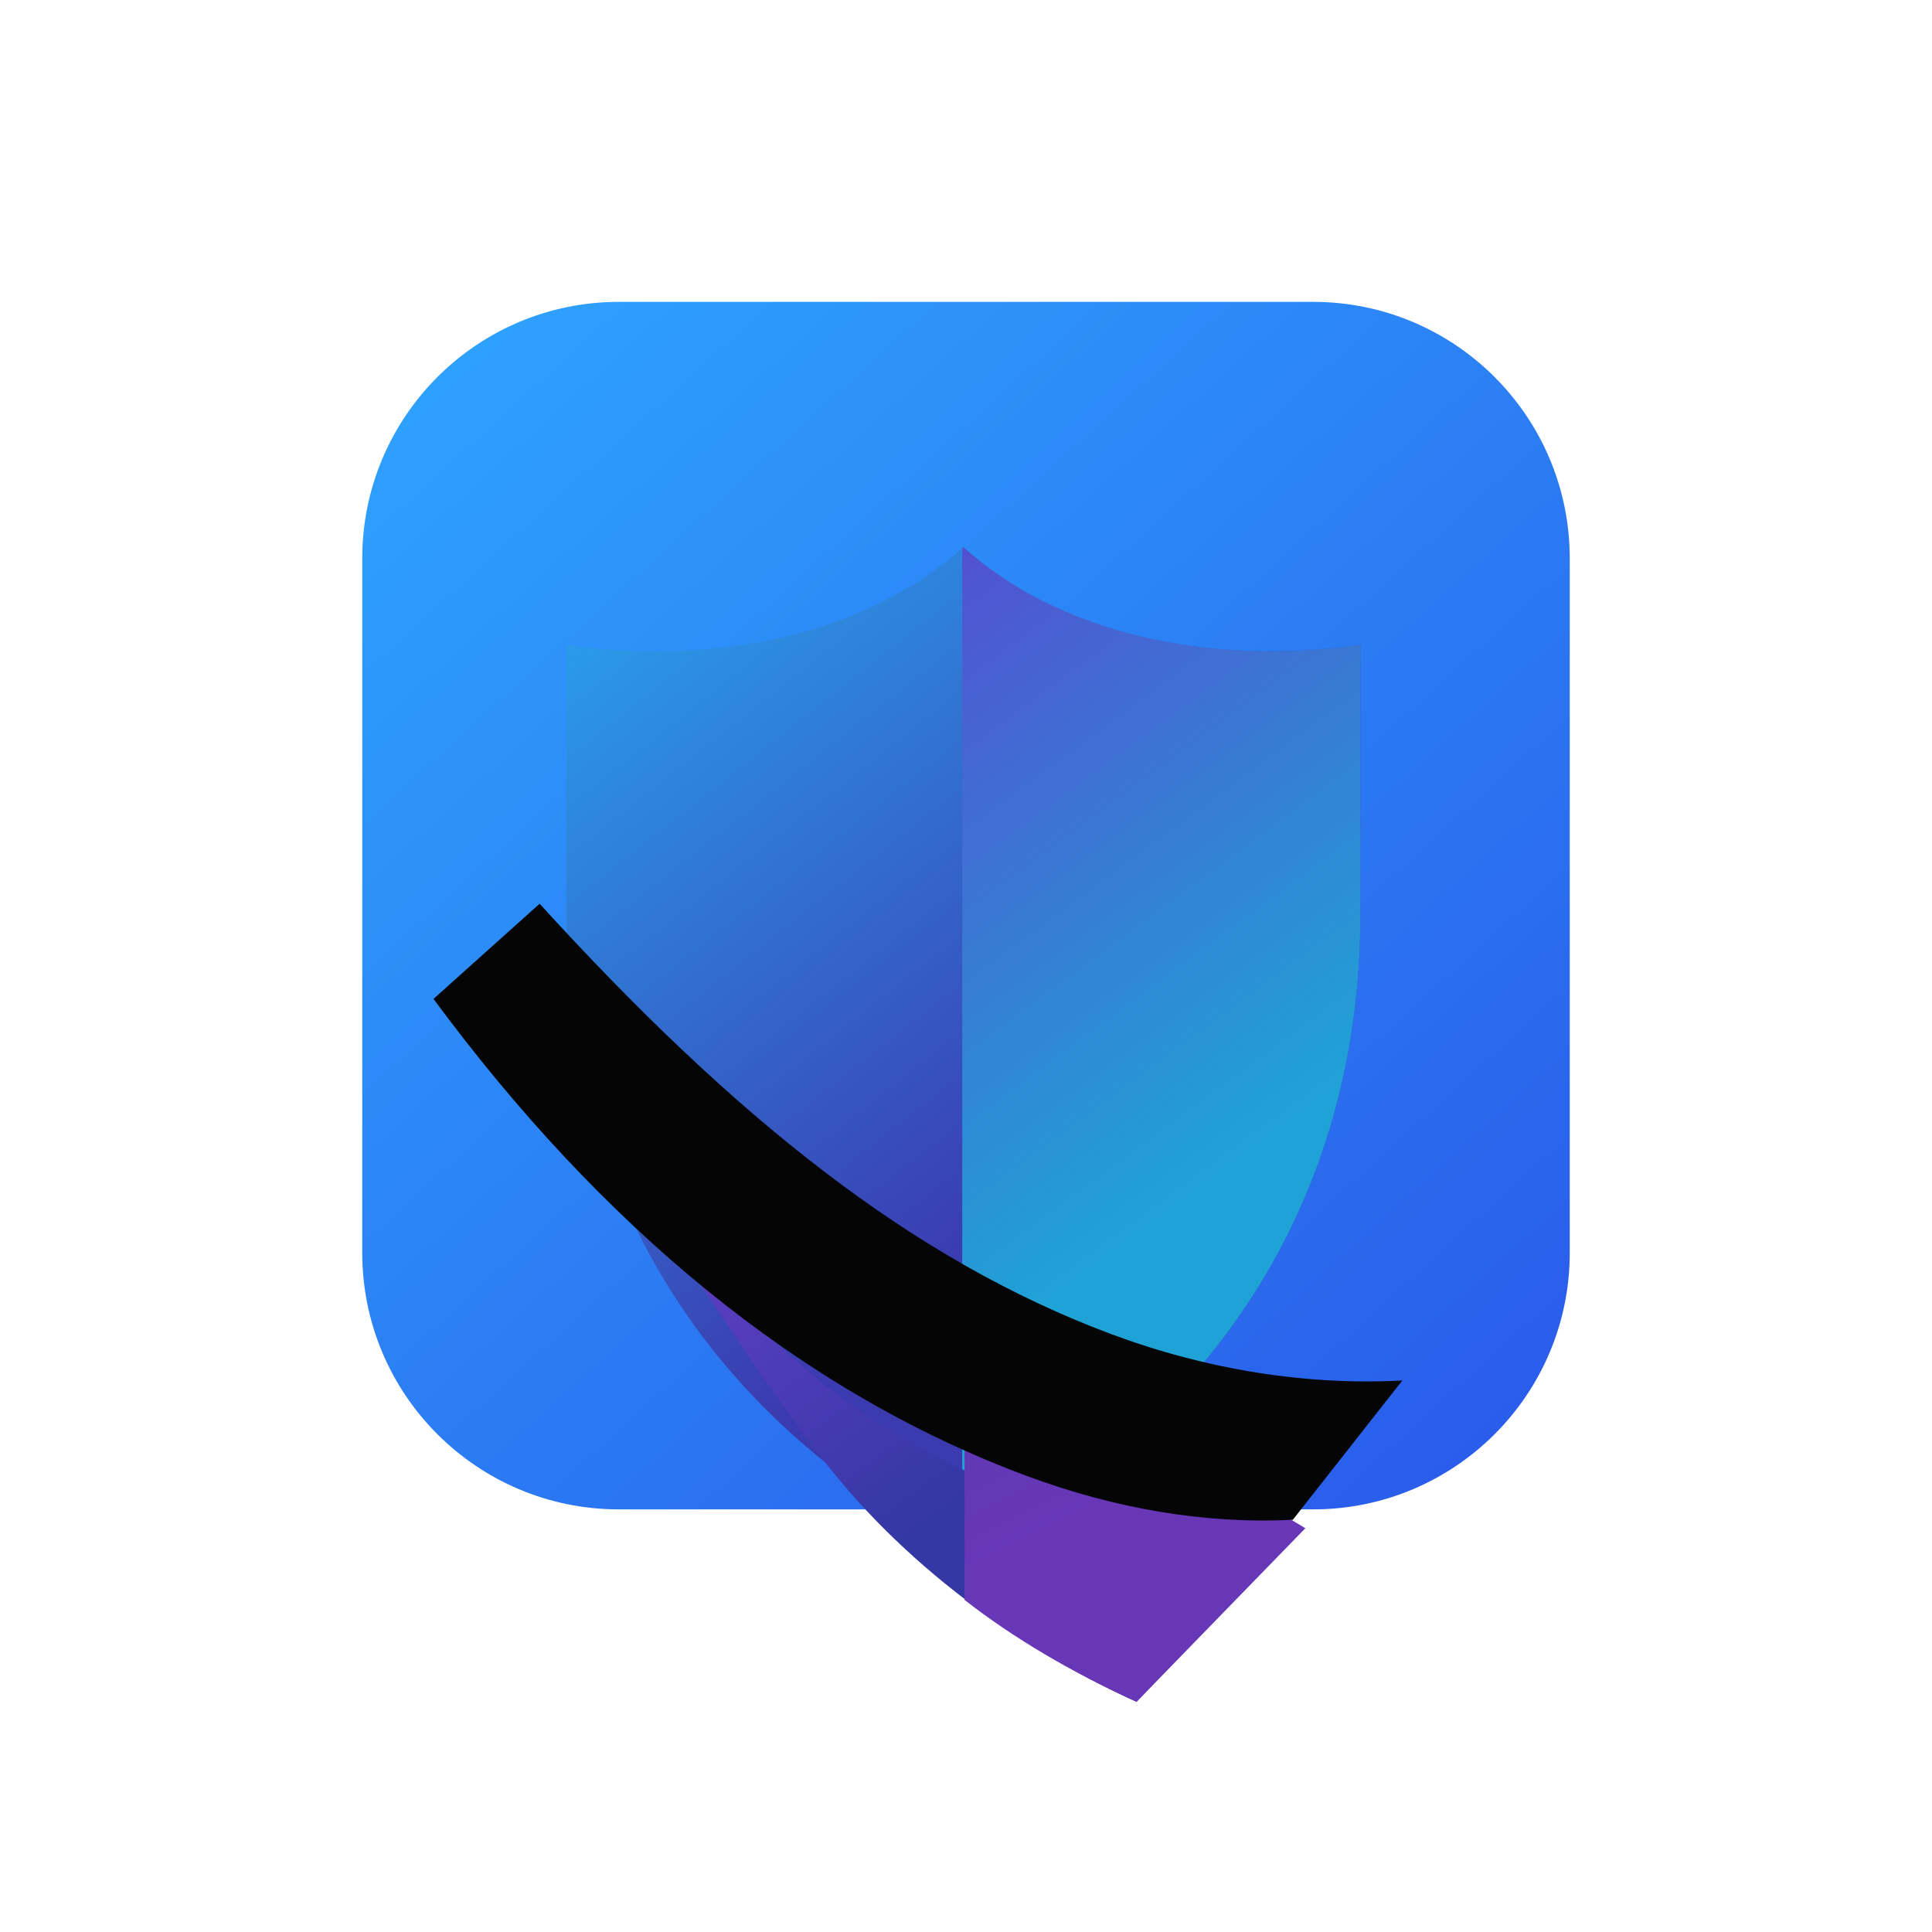
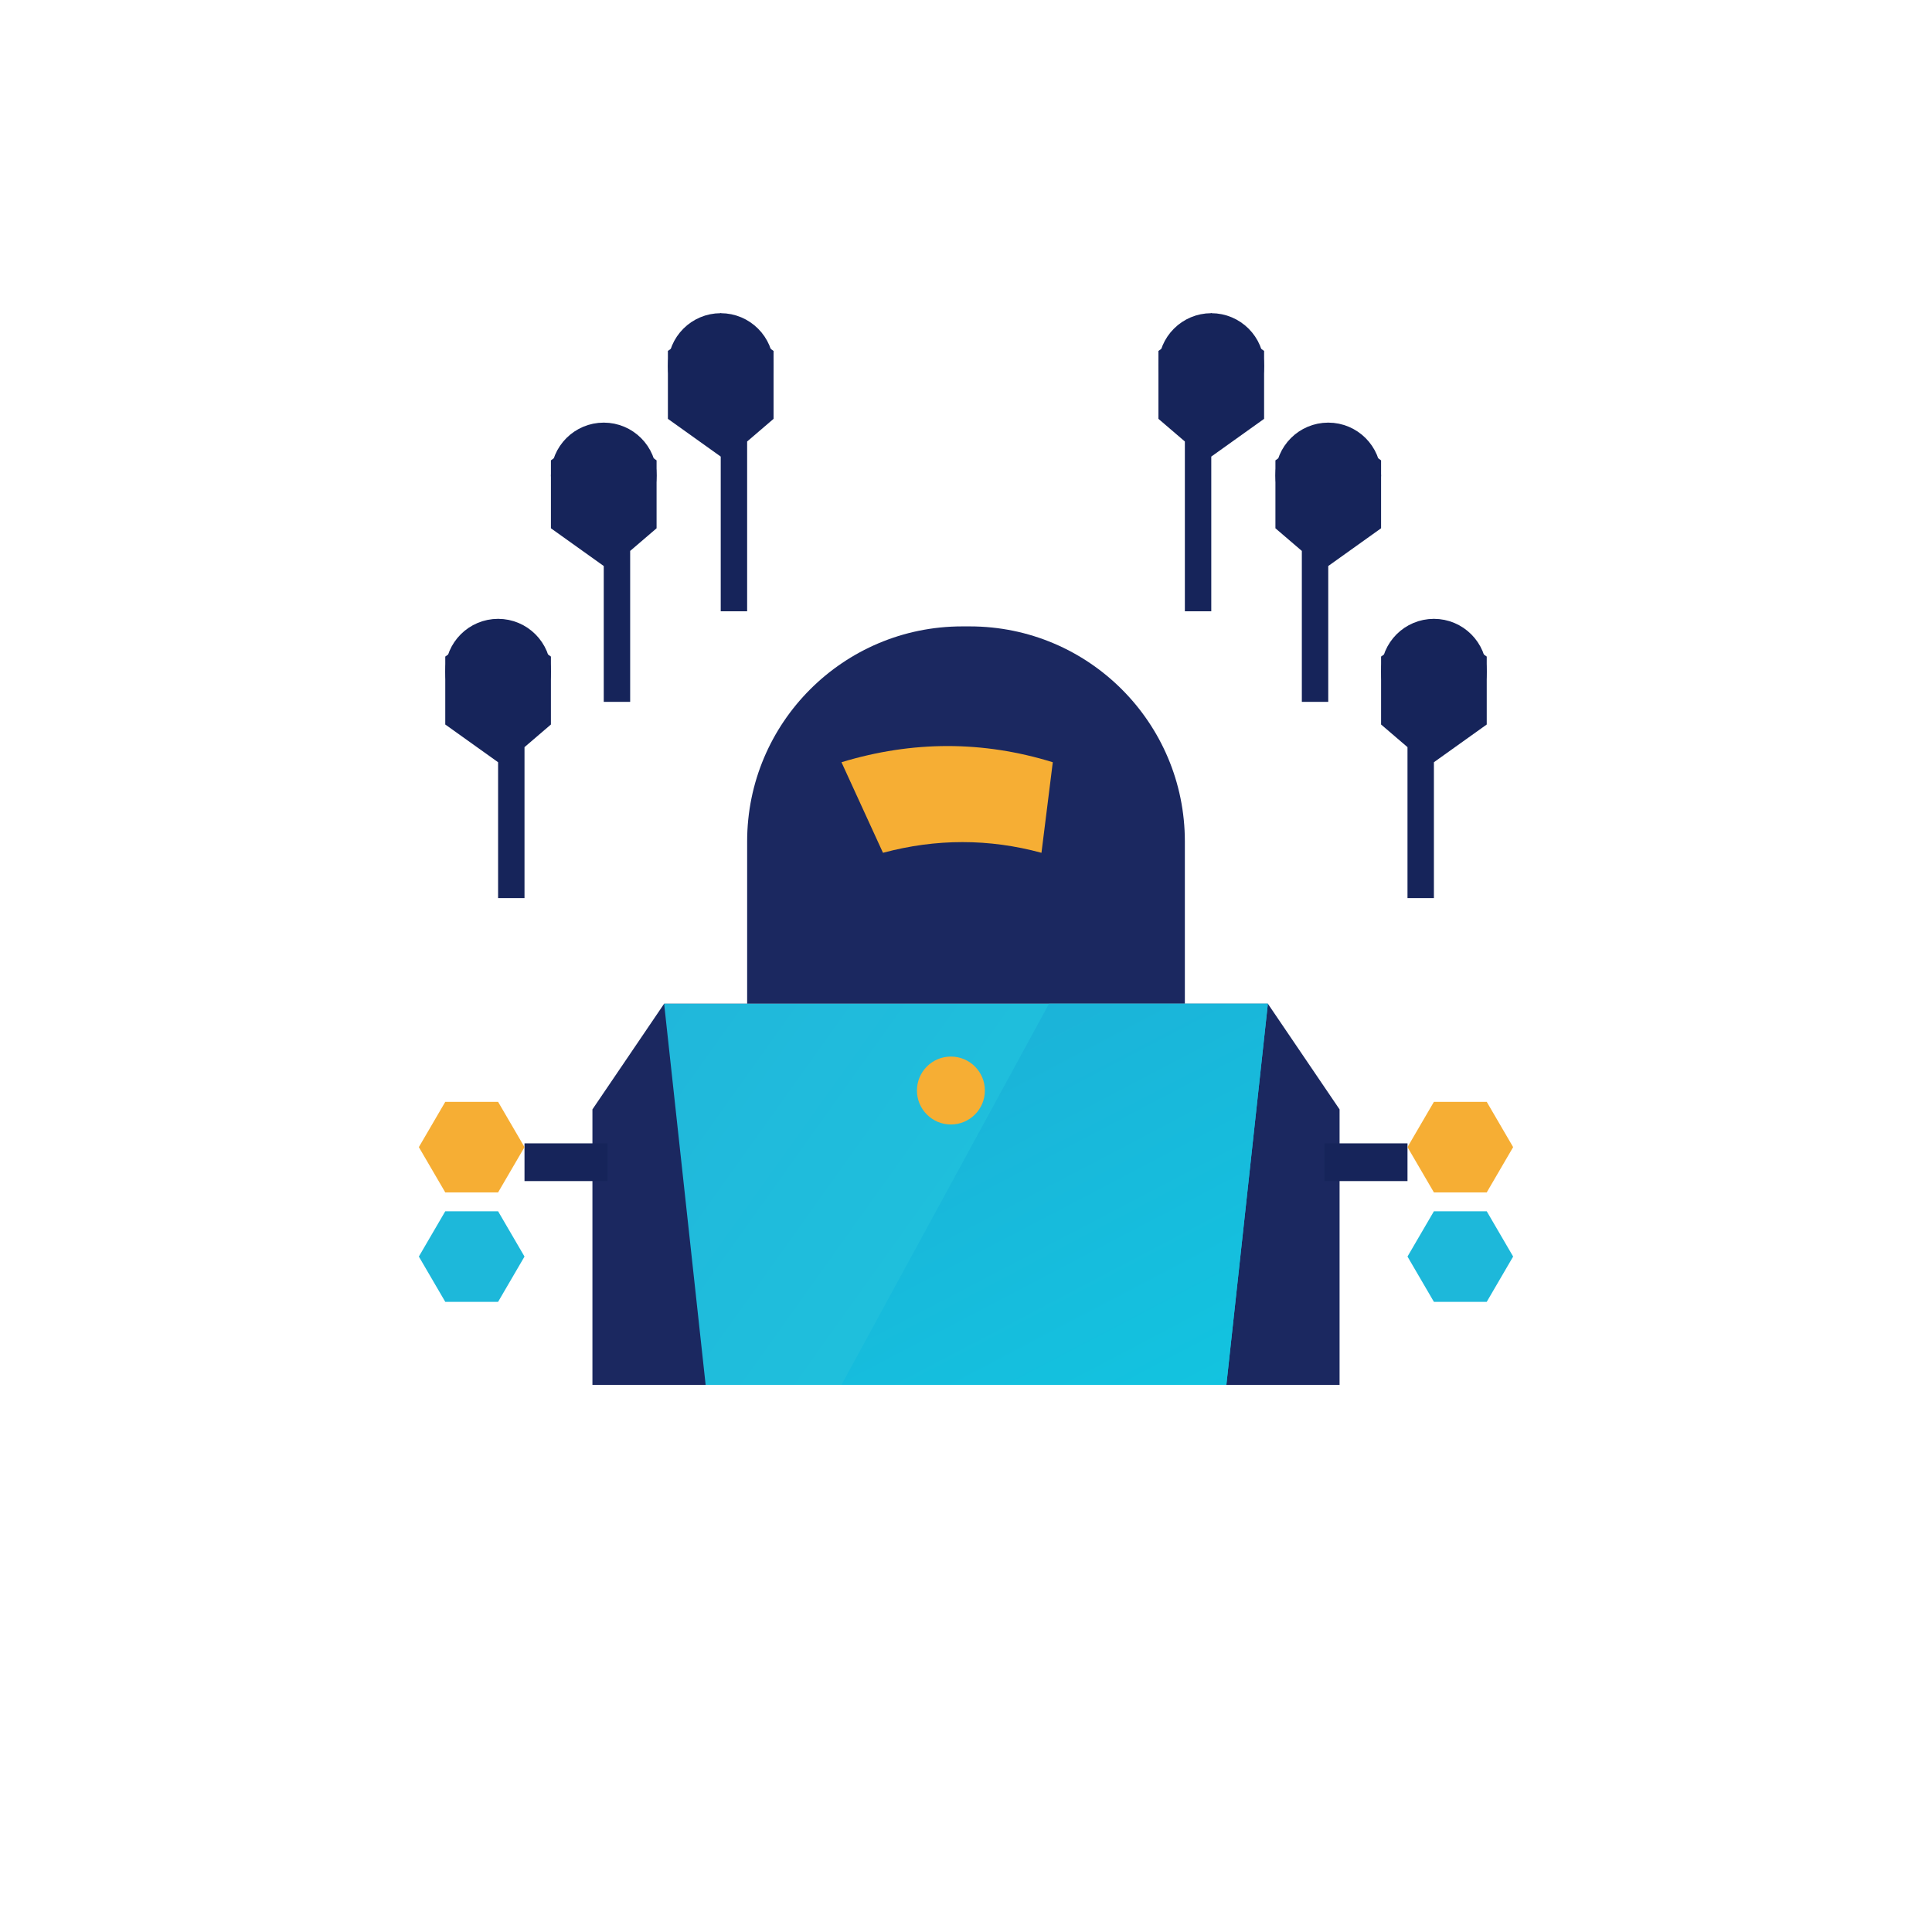
<svg xmlns="http://www.w3.org/2000/svg" width="512" height="512" viewBox="0 0 512 512" fill="none">
  <defs>
-     <linearGradient id="bg" x1="96" y1="80" x2="416" y2="432" gradientUnits="userSpaceOnUse">
-       <stop stop-color="#2EA5FF" />
-       <stop offset="1" stop-color="#2954E8" />
+     <linearGradient id="bodyGrad" x1="176" y1="266" x2="336" y2="380" gradientUnits="userSpaceOnUse">
+       <stop stop-color="#20B7DB" />
+       <stop offset="1" stop-color="#1EC8DE" />
    </linearGradient>
-     <linearGradient id="shieldLeft" x1="162" y1="160" x2="284" y2="314" gradientUnits="userSpaceOnUse">
-       <stop stop-color="#2A9BEA" />
-       <stop offset="1" stop-color="#3B3AAE" />
+     <linearGradient id="bodyShade" x1="256" y1="252" x2="320" y2="374" gradientUnits="userSpaceOnUse">
+       <stop stop-color="#1DB0D7" />
+       <stop offset="1" stop-color="#12C4E0" />
    </linearGradient>
-     <linearGradient id="shieldRight" x1="255" y1="144" x2="360" y2="286" gradientUnits="userSpaceOnUse">
-       <stop stop-color="#5251D1" />
-       <stop offset="1" stop-color="#1FA3D7" />
-     </linearGradient>
-     <linearGradient id="lowerLeft" x1="170" y1="258" x2="266" y2="388" gradientUnits="userSpaceOnUse">
-       <stop stop-color="#7C42D7" />
-       <stop offset="1" stop-color="#3438A5" />
-     </linearGradient>
-     <linearGradient id="lowerRight" x1="257" y1="260" x2="322" y2="390" gradientUnits="userSpaceOnUse">
-       <stop stop-color="#4D3BB0" />
-       <stop offset="1" stop-color="#6837B8" />
-     </linearGradient>
-     <clipPath id="topShieldClip">
-       <path d="M255.31 145C229.91 167.96 190.19 176.6 150.08 170.91V241.82C150.08 324.67 196.21 381.17 255.31 410.97C314.41 381.17 360.54 324.67 360.54 241.82V170.91C320.43 176.6 280.71 167.96 255.31 145Z" />
-     </clipPath>
  </defs>
-   <rect x="96" y="80" width="320" height="320" rx="68" fill="url(#bg)" />
-   <g clip-path="url(#topShieldClip)">
-     <path d="M255.31 145C229.91 167.96 190.19 176.6 150.08 170.91V241.82C150.08 324.67 196.21 381.17 255.31 410.97C314.41 381.17 360.54 324.67 360.54 241.82V170.91C320.43 176.6 280.71 167.96 255.31 145Z" fill="url(#shieldLeft)" />
-     <rect x="255" y="136" width="128" height="280" fill="url(#shieldRight)" />
-   </g>
-   <path d="M151.83 300.47L201.49 351.59C238.84 390.03 291.18 409.4 344.63 404.9L301.2 451C273.88 438.62 241.95 417.54 218.31 387.07C188.64 348.82 167.41 306.58 151.83 300.47Z" fill="url(#lowerLeft)" />
-   <path d="M255.62 350.55L345.93 405L301.2 451C283.87 443.15 268.31 433.91 255.62 423.99V350.55Z" fill="url(#lowerRight)" />
-   <path d="M143 239.5C194.49 295.98 241.52 333.83 294.66 353.62C319.73 362.95 346.12 367.19 371.63 365.85L342.62 402.75C319.28 403.95 295.33 399.78 272.02 391.11C211.45 368.56 159.08 324.55 114.88 264.72L143 239.5Z" fill="#050505" />
+   <path d="M191 162V121L177 111V93L191 83L205 93V111L198 117V162H191Z" fill="#16245A" />
+   <path d="M160 186V150L146 140V122L160 112L174 122V140L167 146V186H160Z" fill="#16245A" />
+   <path d="M132 238V202L118 192V174L132 164L146 174V192L139 198V238H132Z" fill="#16245A" />
+   <path d="M321 162V121L335 111V93L321 83L307 93V111L314 117V162H321Z" fill="#16245A" />
+   <path d="M352 186V150L366 140V122L352 112L338 122V140L345 146V186H352Z" fill="#16245A" />
+   <path d="M380 238V202L394 192V174L380 164L366 174V192L373 198V238H380Z" fill="#16245A" />
+   <circle cx="191" cy="97" r="11" stroke="#16245A" stroke-width="6" />
+   <circle cx="160" cy="126" r="11" stroke="#16245A" stroke-width="6" />
+   <circle cx="132" cy="178" r="11" stroke="#16245A" stroke-width="6" />
+   <circle cx="321" cy="97" r="11" stroke="#16245A" stroke-width="6" />
+   <circle cx="352" cy="126" r="11" stroke="#16245A" stroke-width="6" />
+   <circle cx="380" cy="178" r="11" stroke="#16245A" stroke-width="6" />
+   <path d="M198 223C198 191.52 223.52 166 255 166H257C288.48 166 314 191.52 314 223V266H198V223Z" fill="#1B2860" />
+   <path d="M223 209C223 189.12 239.12 173 259 173C278.88 173 295 189.12 295 209V223H223V209Z" fill="#1B2860" />
+   <path d="M223 202C241.83 196.28 260.48 196.28 279 202L276 226C262.08 222.22 248.08 222.22 234 226L223 202Z" fill="#F6AE34" />
+   <path d="M176 266H336L355 294V367H157V294L176 266Z" fill="#1B2860" />
+   <path d="M176 266H336L325 367H187L176 266Z" fill="url(#bodyGrad)" />
+   <path d="M278 266H336L325 367H223L278 266Z" fill="url(#bodyShade)" />
+   <circle cx="252" cy="289" r="9" fill="#F6AE34" />
+   <rect x="139" y="303" width="22" height="10" fill="#16245A" />
+   <rect x="351" y="303" width="22" height="10" fill="#16245A" />
+   <path d="M111 304L118 292H132L139 304L132 316H118L111 304Z" fill="#F6AE34" />
+   <path d="M373 304L380 292H394L401 304L394 316H380L373 304Z" fill="#F6AE34" />
+   <path d="M111 333L118 321H132L139 333L132 345H118L111 333Z" fill="#1DB8DA" />
+   <path d="M373 333L380 321H394L401 333L394 345H380L373 333Z" fill="#1DB8DA" />
</svg>
